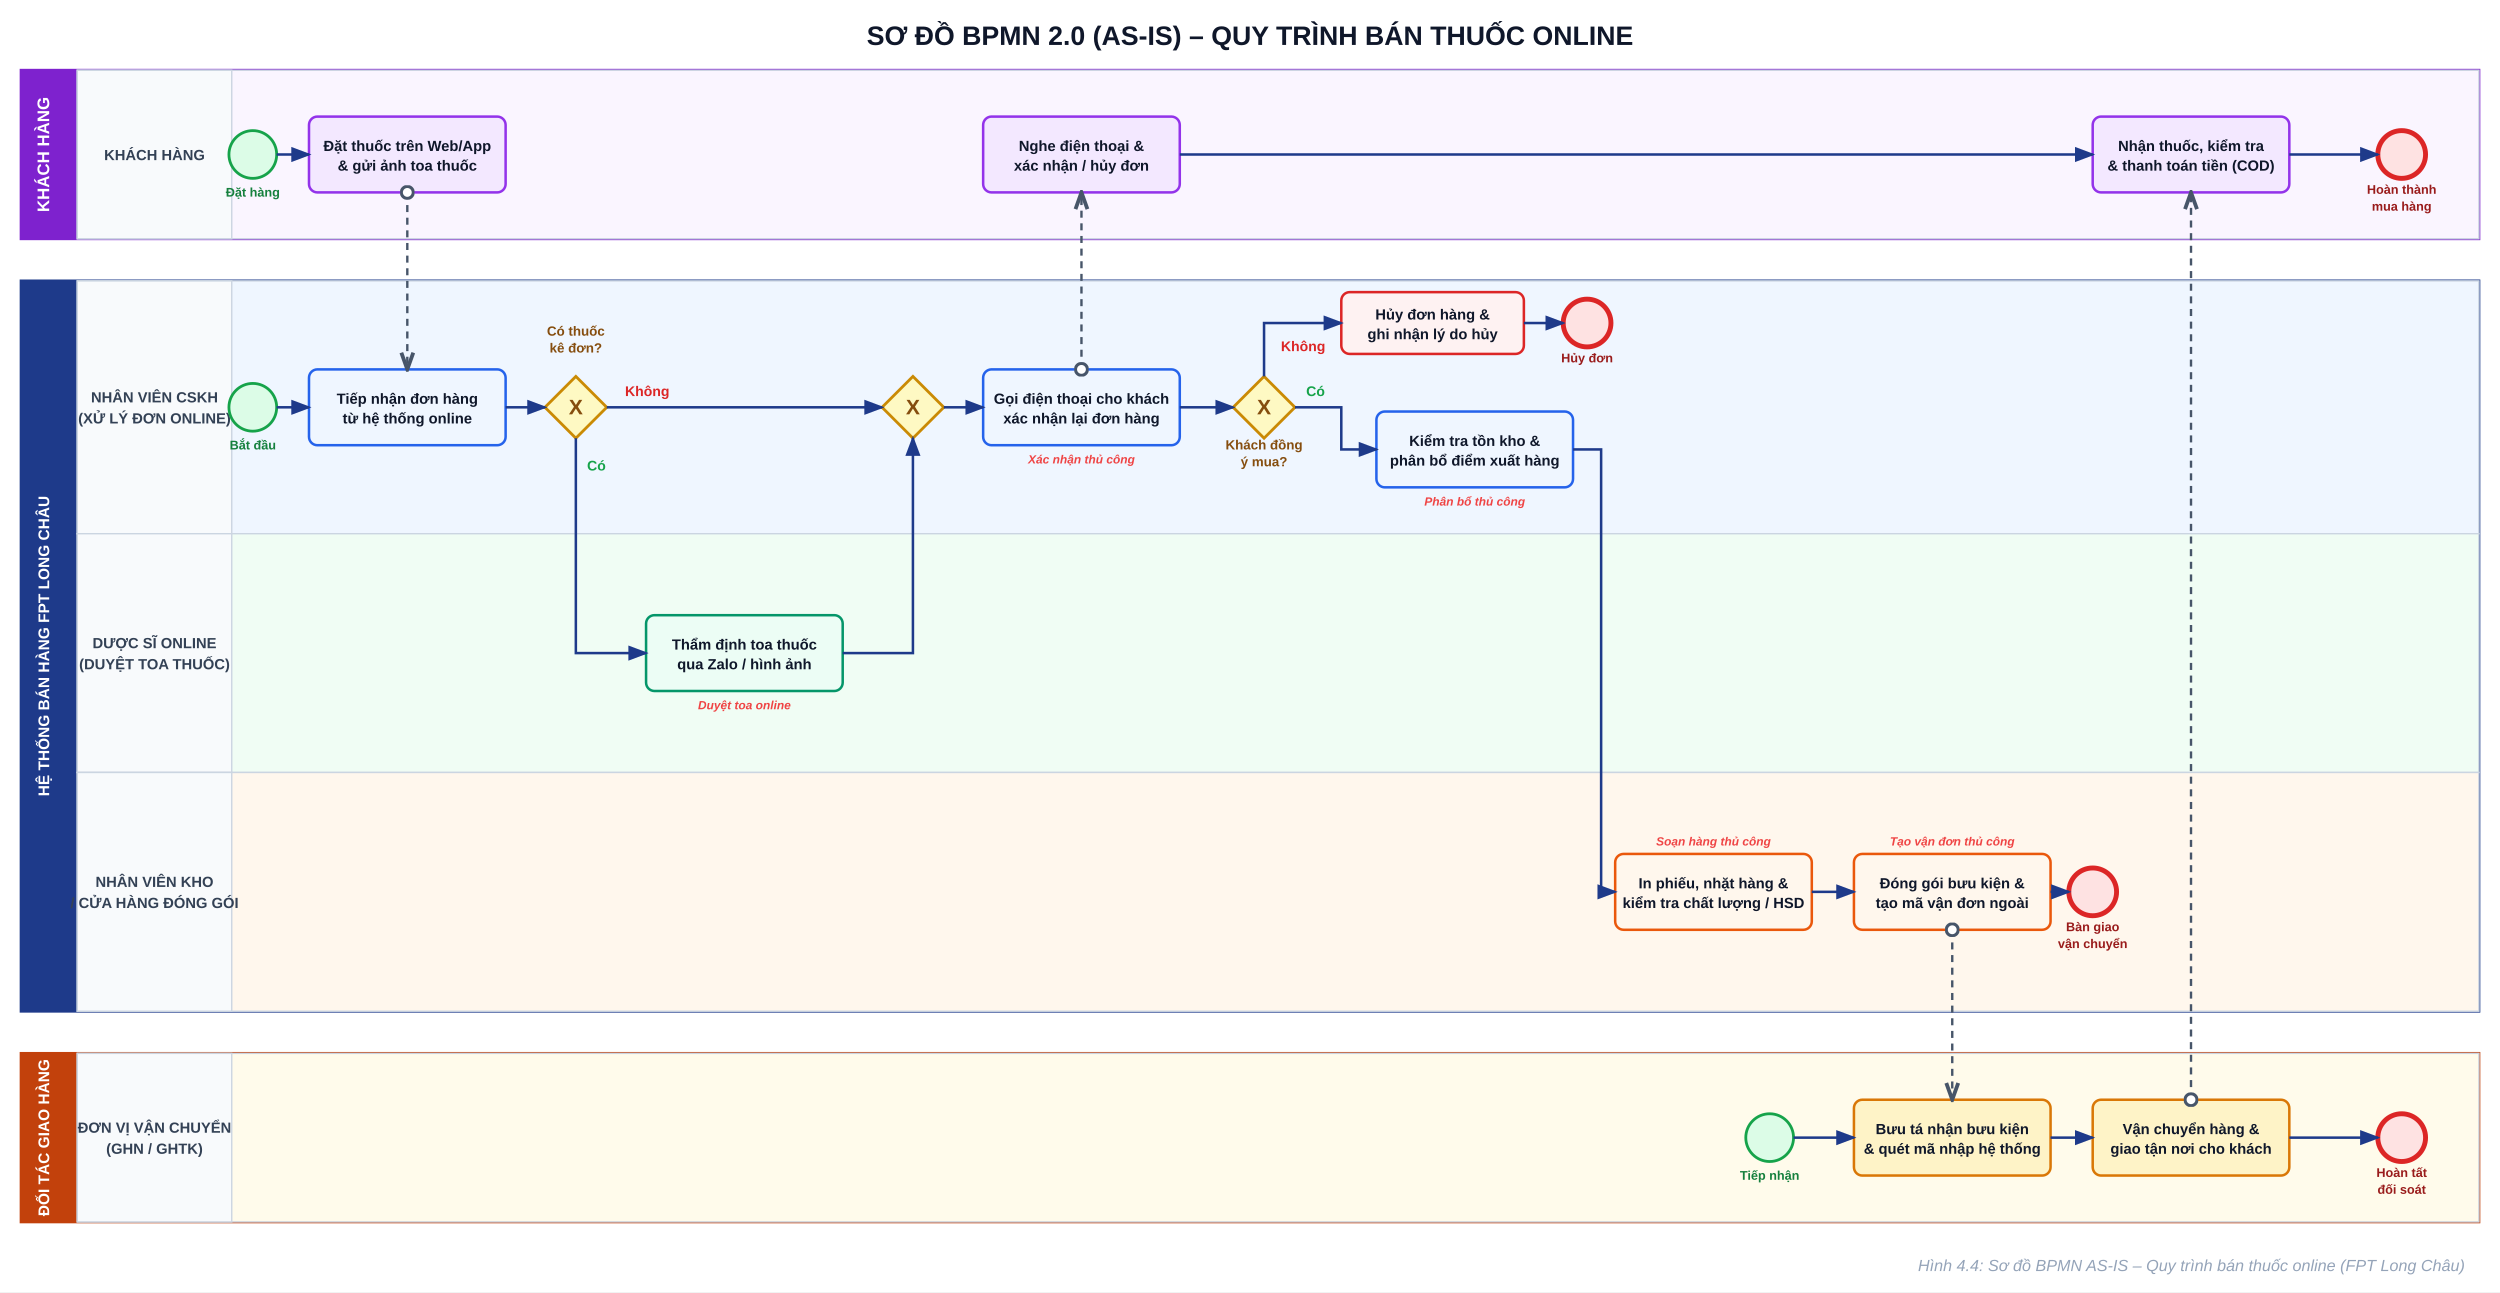
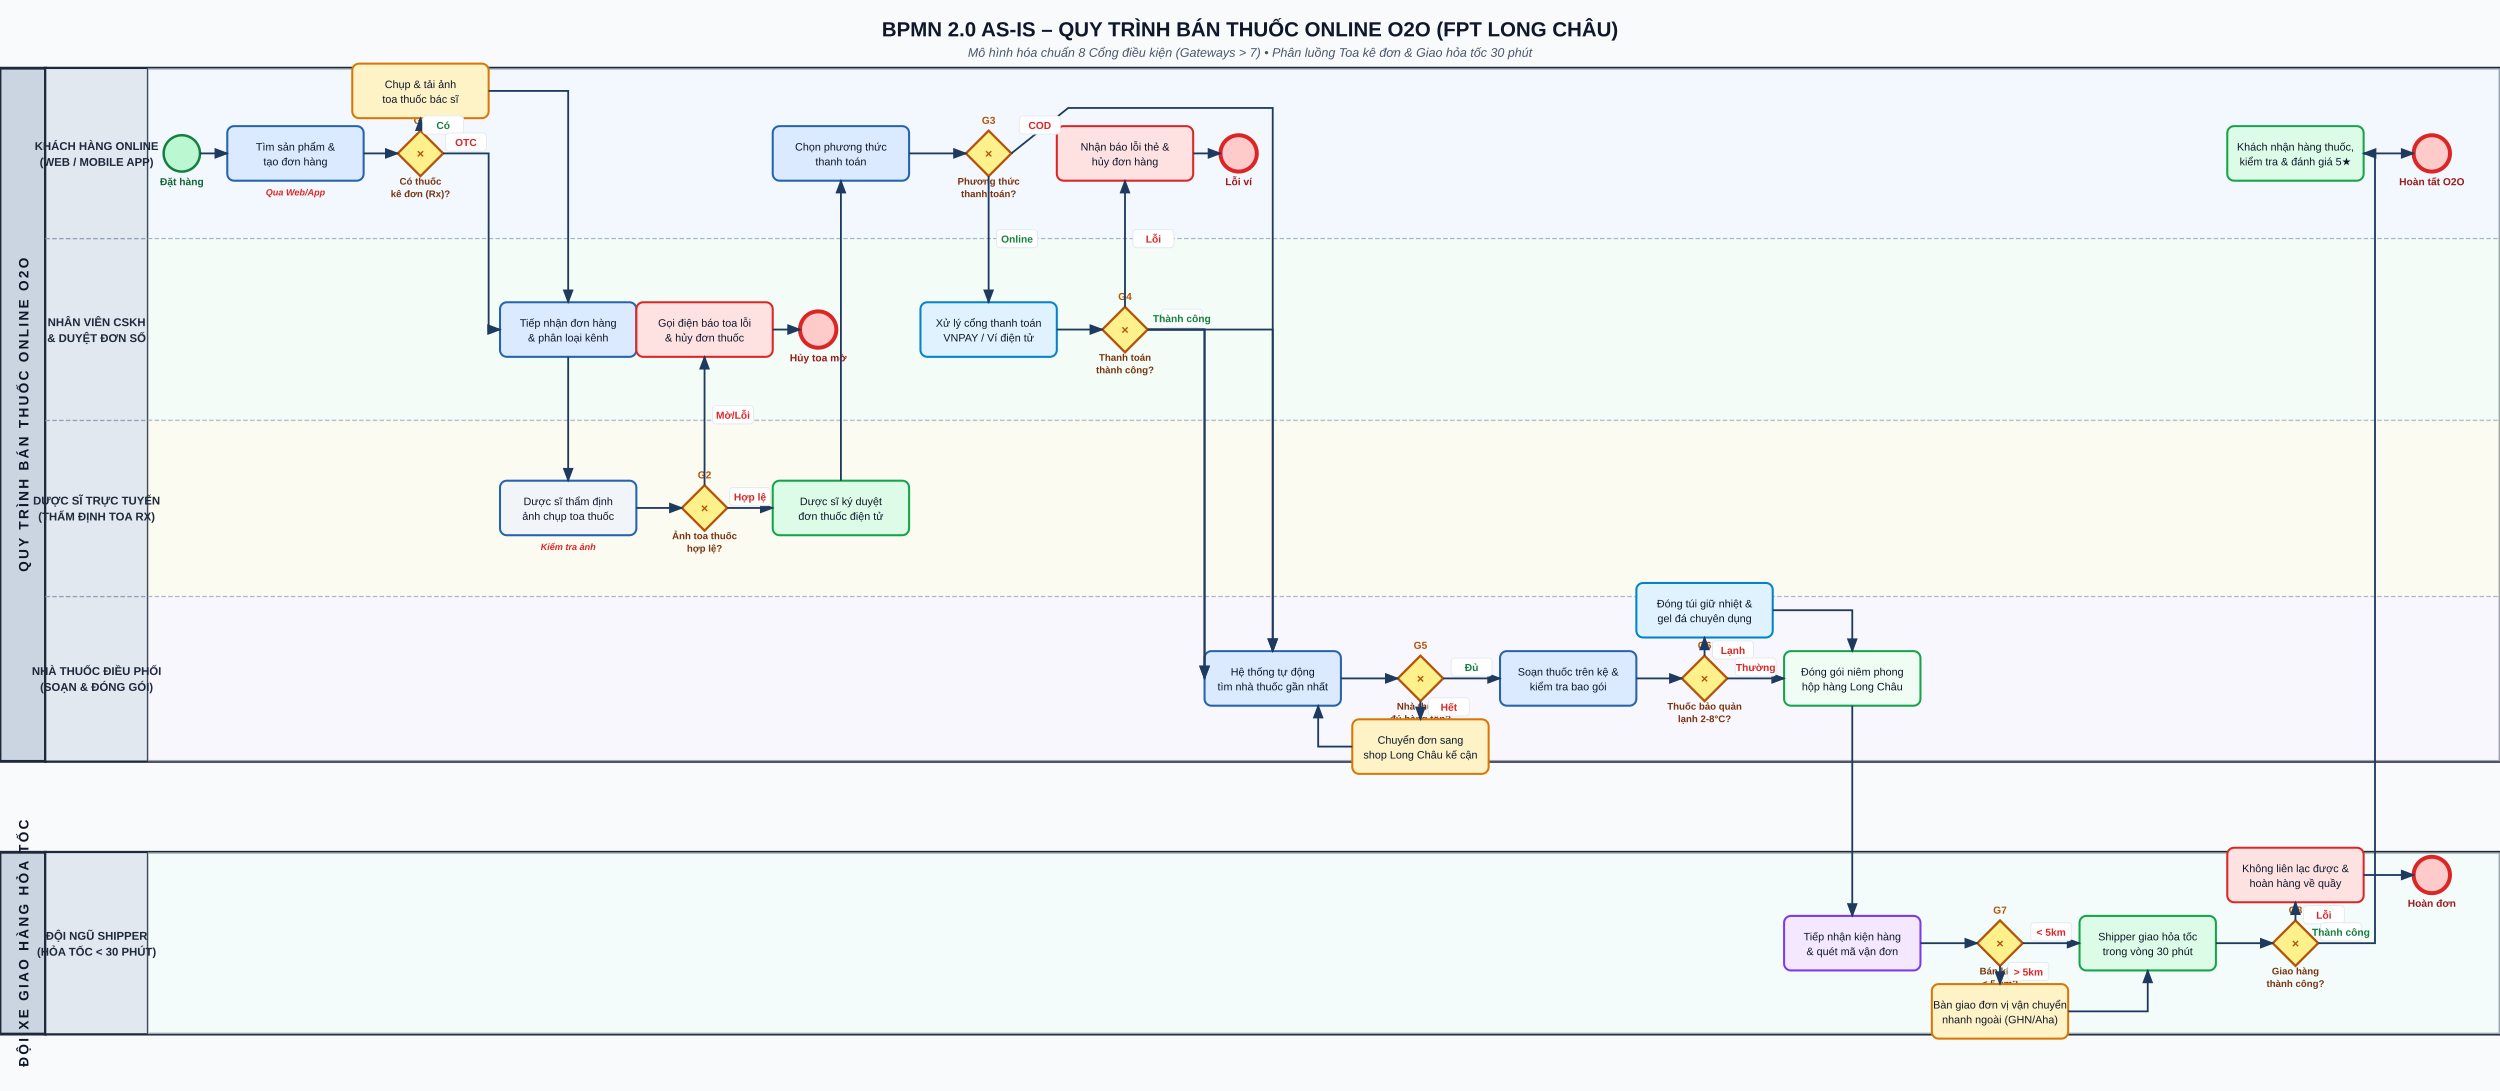
- <svg xmlns="http://www.w3.org/2000/svg" width="1780" height="920" viewBox="0 0 1780 920">
+ <svg xmlns="http://www.w3.org/2000/svg" viewBox="0 0 2200 960" width="2200" height="960">
  <defs>
-     <marker id="arr_seq" markerWidth="8" markerHeight="6" refX="7" refY="3" orient="auto">
-       <path d="M0,0 L8,3 L0,6 Z" fill="#1e3a8a" />
+     <marker id="arr" markerWidth="8" markerHeight="6" refX="7" refY="3" orient="auto">
+       <path d="M0 0L8 3L0 6z" fill="#1e3a5f" />
    </marker>
-     <marker id="arr_msg" markerWidth="9" markerHeight="7" refX="8" refY="3.5" orient="auto">
-       <path d="M1,1 L8,3.5 L1,6" fill="none" stroke="#475569" stroke-width="1.6" />
-     </marker>
-     <marker id="circle_msg" markerWidth="6" markerHeight="6" refX="3" refY="3" orient="auto">
-       <circle cx="3" cy="3" r="2.5" fill="#ffffff" stroke="#475569" stroke-width="1.3" />
+     <marker id="msg_arr" markerWidth="9" markerHeight="7" refX="8" refY="3.5" orient="auto">
+       <path d="M0 0L8 3.5L0 7z" fill="white" stroke="#64748b" stroke-width="1.2" />
    </marker>
  </defs>
-   <rect x="0" y="0" width="1780" height="920" fill="#ffffff" />
-   <text x="890" y="32" text-anchor="middle" font-family="Arial" font-size="19" font-weight="bold" fill="#0f172a">SƠ ĐỒ BPMN 2.0 (AS-IS) – QUY TRÌNH BÁN THUỐC ONLINE</text>
-   <rect x="15" y="50" width="1750" height="120" fill="#ffffff" stroke="#7e22ce" stroke-width="2" />
-   <rect x="15" y="50" width="40" height="120" fill="#7e22ce" />
-   <text x="35" y="110" text-anchor="middle" font-family="Arial" font-size="12" font-weight="bold" fill="#ffffff" transform="rotate(-90 35 110)">KHÁCH HÀNG</text>
-   <rect x="55" y="50" width="1710" height="120" fill="#faf5ff" stroke="#cbd5e1" stroke-width="1" />
-   <rect x="55" y="50" width="110" height="120" fill="#f8fafc" stroke="#cbd5e1" stroke-width="1" />
-   <text x="110" y="114.0" text-anchor="middle" font-family="Arial" font-size="10.5" font-weight="bold" fill="#334155">KHÁCH HÀNG</text>
-   <rect x="15" y="200" width="1750" height="520" fill="#ffffff" stroke="#1e3a8a" stroke-width="2" />
-   <rect x="15" y="200" width="40" height="520" fill="#1e3a8a" />
-   <text x="35" y="460" text-anchor="middle" font-family="Arial" font-size="11" font-weight="bold" fill="#ffffff" transform="rotate(-90 35 460)">HỆ THỐNG BÁN HÀNG FPT LONG CHÂU</text>
-   <rect x="55" y="200" width="1710" height="180" fill="#eff6ff" stroke="#cbd5e1" stroke-width="1" />
-   <rect x="55" y="200" width="110" height="180" fill="#f8fafc" stroke="#cbd5e1" stroke-width="1" />
-   <text x="110" y="286.5" text-anchor="middle" font-family="Arial" font-size="10.5" font-weight="bold" fill="#334155">NHÂN VIÊN CSKH</text>
-   <text x="110" y="301.5" text-anchor="middle" font-family="Arial" font-size="10.5" font-weight="bold" fill="#334155">(XỬ LÝ ĐƠN ONLINE)</text>
-   <rect x="55" y="380" width="1710" height="170" fill="#f0fdf4" stroke="#cbd5e1" stroke-width="1" />
-   <rect x="55" y="380" width="110" height="170" fill="#f8fafc" stroke="#cbd5e1" stroke-width="1" />
-   <text x="110" y="461.5" text-anchor="middle" font-family="Arial" font-size="10.5" font-weight="bold" fill="#334155">DƯỢC SĨ ONLINE</text>
-   <text x="110" y="476.5" text-anchor="middle" font-family="Arial" font-size="10.5" font-weight="bold" fill="#334155">(DUYỆT TOA THUỐC)</text>
-   <rect x="55" y="550" width="1710" height="170" fill="#fff7ed" stroke="#cbd5e1" stroke-width="1" />
-   <rect x="55" y="550" width="110" height="170" fill="#f8fafc" stroke="#cbd5e1" stroke-width="1" />
-   <text x="110" y="631.5" text-anchor="middle" font-family="Arial" font-size="10.5" font-weight="bold" fill="#334155">NHÂN VIÊN KHO</text>
-   <text x="110" y="646.5" text-anchor="middle" font-family="Arial" font-size="10.5" font-weight="bold" fill="#334155">/ CỬA HÀNG ĐÓNG GÓI</text>
-   <rect x="15" y="750" width="1750" height="120" fill="#ffffff" stroke="#c2410c" stroke-width="2" />
-   <rect x="15" y="750" width="40" height="120" fill="#c2410c" />
-   <text x="35" y="810" text-anchor="middle" font-family="Arial" font-size="11" font-weight="bold" fill="#ffffff" transform="rotate(-90 35 810)">ĐỐI TÁC GIAO HÀNG</text>
-   <rect x="55" y="750" width="1710" height="120" fill="#fffbeb" stroke="#cbd5e1" stroke-width="1" />
-   <rect x="55" y="750" width="110" height="120" fill="#f8fafc" stroke="#cbd5e1" stroke-width="1" />
-   <text x="110" y="806.5" text-anchor="middle" font-family="Arial" font-size="10.5" font-weight="bold" fill="#334155">ĐƠN VỊ VẬN CHUYỂN</text>
-   <text x="110" y="821.5" text-anchor="middle" font-family="Arial" font-size="10.5" font-weight="bold" fill="#334155">(GHN / GHTK)</text>
-   <circle cx="180" cy="110" r="17" fill="#dcfce7" stroke="#16a34a" stroke-width="2" />
-   <text x="180" y="140" text-anchor="middle" font-family="Arial" font-size="9" fill="#15803d" font-weight="bold">Đặt hàng</text>
-   <rect x="220" y="83" width="140" height="54" rx="6" fill="#f3e8ff" stroke="#9333ea" stroke-width="1.8" />
-   <text x="290" y="107.5" text-anchor="middle" font-family="Arial" font-size="10.5" font-weight="bold" fill="#0f172a">Đặt thuốc trên Web/App</text>
-   <text x="290" y="121.5" text-anchor="middle" font-family="Arial" font-size="10.5" font-weight="bold" fill="#0f172a">&amp; gửi ảnh toa thuốc</text>
-   <path d="M 197 110 L 220 110" fill="none" stroke="#1e3a8a" stroke-width="1.8" marker-end="url(#arr_seq)" />
-   <circle cx="180" cy="290" r="17" fill="#dcfce7" stroke="#16a34a" stroke-width="2" />
-   <text x="180" y="320" text-anchor="middle" font-family="Arial" font-size="9" fill="#15803d" font-weight="bold">Bắt đầu</text>
-   <rect x="220" y="263" width="140" height="54" rx="6" fill="#eff6ff" stroke="#2563eb" stroke-width="1.8" />
-   <text x="290" y="287.5" text-anchor="middle" font-family="Arial" font-size="10.5" font-weight="bold" fill="#0f172a">Tiếp nhận đơn hàng</text>
-   <text x="290" y="301.5" text-anchor="middle" font-family="Arial" font-size="10.5" font-weight="bold" fill="#0f172a">từ hệ thống online</text>
-   <path d="M 197 290 L 220 290" fill="none" stroke="#1e3a8a" stroke-width="1.8" marker-end="url(#arr_seq)" />
-   <path d="M 290 137 L 290 263" fill="none" stroke="#475569" stroke-width="1.7" stroke-dasharray="5,4" marker-start="url(#circle_msg)" marker-end="url(#arr_msg)" />
-   <path d="M 410 268 L 432 290 L 410 312 L 388 290 Z" fill="#fef9c3" stroke="#ca8a04" stroke-width="2" />
-   <text x="410" y="295" text-anchor="middle" font-family="Arial" font-size="15" font-weight="bold" fill="#854d0e">X</text>
-   <text x="410" y="239" text-anchor="middle" font-family="Arial" font-size="9.5" font-weight="bold" fill="#854d0e">Có thuốc</text>
-   <text x="410" y="251" text-anchor="middle" font-family="Arial" font-size="9.5" font-weight="bold" fill="#854d0e">kê đơn?</text>
-   <path d="M 360 290 L 388 290" fill="none" stroke="#1e3a8a" stroke-width="1.8" marker-end="url(#arr_seq)" />
-   <rect x="460" y="438" width="140" height="54" rx="6" fill="#ecfdf5" stroke="#059669" stroke-width="1.8" />
-   <text x="530" y="462.5" text-anchor="middle" font-family="Arial" font-size="10.5" font-weight="bold" fill="#0f172a">Thẩm định toa thuốc</text>
-   <text x="530" y="476.5" text-anchor="middle" font-family="Arial" font-size="10.5" font-weight="bold" fill="#0f172a">qua Zalo / hình ảnh</text>
-   <text x="530" y="505" text-anchor="middle" font-family="Arial" font-size="8.5" fill="#ef4444" font-style="italic" font-weight="bold">Duyệt toa online</text>
-   <path d="M 410 312 L 410 465 L 460 465" fill="none" stroke="#1e3a8a" stroke-width="1.8" marker-end="url(#arr_seq)" />
-   <text x="418" y="335" font-family="Arial" font-size="10" font-weight="bold" fill="#16a34a">Có</text>
-   <path d="M 650 268 L 672 290 L 650 312 L 628 290 Z" fill="#fef9c3" stroke="#ca8a04" stroke-width="2" />
-   <text x="650" y="295" text-anchor="middle" font-family="Arial" font-size="15" font-weight="bold" fill="#854d0e">X</text>
-   <path d="M 432 290 L 628 290" fill="none" stroke="#1e3a8a" stroke-width="1.8" marker-end="url(#arr_seq)" />
-   <text x="445" y="282" font-family="Arial" font-size="10" font-weight="bold" fill="#dc2626">Không</text>
-   <path d="M 600 465 L 650 465 L 650 312" fill="none" stroke="#1e3a8a" stroke-width="1.8" marker-end="url(#arr_seq)" />
-   <rect x="700" y="263" width="140" height="54" rx="6" fill="#eff6ff" stroke="#2563eb" stroke-width="1.8" />
-   <text x="770" y="287.5" text-anchor="middle" font-family="Arial" font-size="10.5" font-weight="bold" fill="#0f172a">Gọi điện thoại cho khách</text>
-   <text x="770" y="301.5" text-anchor="middle" font-family="Arial" font-size="10.5" font-weight="bold" fill="#0f172a">xác nhận lại đơn hàng</text>
-   <text x="770" y="330" text-anchor="middle" font-family="Arial" font-size="8.5" fill="#ef4444" font-style="italic" font-weight="bold">Xác nhận thủ công</text>
-   <path d="M 672 290 L 700 290" fill="none" stroke="#1e3a8a" stroke-width="1.8" marker-end="url(#arr_seq)" />
-   <rect x="700" y="83" width="140" height="54" rx="6" fill="#f3e8ff" stroke="#9333ea" stroke-width="1.8" />
-   <text x="770" y="107.5" text-anchor="middle" font-family="Arial" font-size="10.5" font-weight="bold" fill="#0f172a">Nghe điện thoại &amp;</text>
-   <text x="770" y="121.5" text-anchor="middle" font-family="Arial" font-size="10.5" font-weight="bold" fill="#0f172a">xác nhận / hủy đơn</text>
-   <path d="M 770 263 L 770 137" fill="none" stroke="#475569" stroke-width="1.7" stroke-dasharray="5,4" marker-start="url(#circle_msg)" marker-end="url(#arr_msg)" />
-   <path d="M 900 268 L 922 290 L 900 312 L 878 290 Z" fill="#fef9c3" stroke="#ca8a04" stroke-width="2" />
-   <text x="900" y="295" text-anchor="middle" font-family="Arial" font-size="15" font-weight="bold" fill="#854d0e">X</text>
-   <text x="900" y="320.0" text-anchor="middle" font-family="Arial" font-size="9.5" font-weight="bold" fill="#854d0e">Khách đồng</text>
-   <text x="900" y="332.0" text-anchor="middle" font-family="Arial" font-size="9.5" font-weight="bold" fill="#854d0e">ý mua?</text>
-   <path d="M 840 290 L 878 290" fill="none" stroke="#1e3a8a" stroke-width="1.8" marker-end="url(#arr_seq)" />
-   <rect x="955" y="208" width="130" height="44" rx="6" fill="#fef2f2" stroke="#dc2626" stroke-width="1.8" />
-   <text x="1020" y="227.5" text-anchor="middle" font-family="Arial" font-size="10.5" font-weight="bold" fill="#0f172a">Hủy đơn hàng &amp;</text>
-   <text x="1020" y="241.5" text-anchor="middle" font-family="Arial" font-size="10.5" font-weight="bold" fill="#0f172a">ghi nhận lý do hủy</text>
-   <circle cx="1130" cy="230" r="17" fill="#fee2e2" stroke="#dc2626" stroke-width="3.5" />
-   <text x="1130" y="258" text-anchor="middle" font-family="Arial" font-size="9" fill="#991b1b" font-weight="bold">Hủy đơn</text>
-   <path d="M 900 268 L 900 230 L 955 230" fill="none" stroke="#1e3a8a" stroke-width="1.8" marker-end="url(#arr_seq)" />
-   <text x="912" y="250" font-family="Arial" font-size="10" font-weight="bold" fill="#dc2626">Không</text>
-   <path d="M 1085 230 L 1113 230" fill="none" stroke="#1e3a8a" stroke-width="1.8" marker-end="url(#arr_seq)" />
-   <rect x="980" y="293" width="140" height="54" rx="6" fill="#eff6ff" stroke="#2563eb" stroke-width="1.8" />
-   <text x="1050" y="317.5" text-anchor="middle" font-family="Arial" font-size="10.5" font-weight="bold" fill="#0f172a">Kiểm tra tồn kho &amp;</text>
-   <text x="1050" y="331.5" text-anchor="middle" font-family="Arial" font-size="10.5" font-weight="bold" fill="#0f172a">phân bổ điểm xuất hàng</text>
-   <text x="1050" y="360" text-anchor="middle" font-family="Arial" font-size="8.5" fill="#ef4444" font-style="italic" font-weight="bold">Phân bổ thủ công</text>
-   <path d="M 922 290 L 955 290 L 955 320 L 980 320" fill="none" stroke="#1e3a8a" stroke-width="1.8" marker-end="url(#arr_seq)" />
-   <text x="930" y="282" font-family="Arial" font-size="10" font-weight="bold" fill="#16a34a">Có</text>
-   <rect x="1150" y="608" width="140" height="54" rx="6" fill="#fff7ed" stroke="#ea580c" stroke-width="1.8" />
-   <text x="1220" y="632.5" text-anchor="middle" font-family="Arial" font-size="10.5" font-weight="bold" fill="#0f172a">In phiếu, nhặt hàng &amp;</text>
-   <text x="1220" y="646.5" text-anchor="middle" font-family="Arial" font-size="10.5" font-weight="bold" fill="#0f172a">kiểm tra chất lượng / HSD</text>
-   <text x="1220" y="602" text-anchor="middle" font-family="Arial" font-size="8.5" fill="#ef4444" font-style="italic" font-weight="bold">Soạn hàng thủ công</text>
-   <path d="M 1120 320 L 1140 320 L 1140 635 L 1150 635" fill="none" stroke="#1e3a8a" stroke-width="1.8" marker-end="url(#arr_seq)" />
-   <rect x="1320" y="608" width="140" height="54" rx="6" fill="#fff7ed" stroke="#ea580c" stroke-width="1.8" />
-   <text x="1390" y="632.5" text-anchor="middle" font-family="Arial" font-size="10.5" font-weight="bold" fill="#0f172a">Đóng gói bưu kiện &amp;</text>
-   <text x="1390" y="646.5" text-anchor="middle" font-family="Arial" font-size="10.5" font-weight="bold" fill="#0f172a">tạo mã vận đơn ngoài</text>
-   <text x="1390" y="602" text-anchor="middle" font-family="Arial" font-size="8.5" fill="#ef4444" font-style="italic" font-weight="bold">Tạo vận đơn thủ công</text>
-   <path d="M 1290 635 L 1320 635" fill="none" stroke="#1e3a8a" stroke-width="1.8" marker-end="url(#arr_seq)" />
-   <circle cx="1490" cy="635" r="17" fill="#fee2e2" stroke="#dc2626" stroke-width="3.5" />
-   <text x="1490" y="663" text-anchor="middle" font-family="Arial" font-size="9" fill="#991b1b" font-weight="bold">Bàn giao</text>
-   <text x="1490" y="675" text-anchor="middle" font-family="Arial" font-size="9" fill="#991b1b" font-weight="bold">vận chuyển</text>
-   <path d="M 1460 635 L 1473 635" fill="none" stroke="#1e3a8a" stroke-width="1.8" marker-end="url(#arr_seq)" />
-   <circle cx="1260" cy="810" r="17" fill="#dcfce7" stroke="#16a34a" stroke-width="2" />
-   <text x="1260" y="840" text-anchor="middle" font-family="Arial" font-size="9" fill="#15803d" font-weight="bold">Tiếp nhận</text>
-   <rect x="1320" y="783" width="140" height="54" rx="6" fill="#fef3c7" stroke="#d97706" stroke-width="1.8" />
-   <text x="1390" y="807.5" text-anchor="middle" font-family="Arial" font-size="10.5" font-weight="bold" fill="#0f172a">Bưu tá nhận bưu kiện</text>
-   <text x="1390" y="821.5" text-anchor="middle" font-family="Arial" font-size="10.5" font-weight="bold" fill="#0f172a">&amp; quét mã nhập hệ thống</text>
-   <path d="M 1277 810 L 1320 810" fill="none" stroke="#1e3a8a" stroke-width="1.8" marker-end="url(#arr_seq)" />
-   <path d="M 1390 662 L 1390 783" fill="none" stroke="#475569" stroke-width="1.7" stroke-dasharray="5,4" marker-start="url(#circle_msg)" marker-end="url(#arr_msg)" />
-   <rect x="1490" y="783" width="140" height="54" rx="6" fill="#fef3c7" stroke="#d97706" stroke-width="1.8" />
-   <text x="1560" y="807.5" text-anchor="middle" font-family="Arial" font-size="10.5" font-weight="bold" fill="#0f172a">Vận chuyển hàng &amp;</text>
-   <text x="1560" y="821.5" text-anchor="middle" font-family="Arial" font-size="10.5" font-weight="bold" fill="#0f172a">giao tận nơi cho khách</text>
-   <path d="M 1460 810 L 1490 810" fill="none" stroke="#1e3a8a" stroke-width="1.8" marker-end="url(#arr_seq)" />
-   <circle cx="1710" cy="810" r="17" fill="#fee2e2" stroke="#dc2626" stroke-width="3.5" />
-   <text x="1710" y="838" text-anchor="middle" font-family="Arial" font-size="9" fill="#991b1b" font-weight="bold">Hoàn tất</text>
-   <text x="1710" y="850" text-anchor="middle" font-family="Arial" font-size="9" fill="#991b1b" font-weight="bold">đối soát</text>
-   <path d="M 1630 810 L 1693 810" fill="none" stroke="#1e3a8a" stroke-width="1.8" marker-end="url(#arr_seq)" />
-   <rect x="1490" y="83" width="140" height="54" rx="6" fill="#f3e8ff" stroke="#9333ea" stroke-width="1.8" />
-   <text x="1560" y="107.5" text-anchor="middle" font-family="Arial" font-size="10.5" font-weight="bold" fill="#0f172a">Nhận thuốc, kiểm tra</text>
-   <text x="1560" y="121.5" text-anchor="middle" font-family="Arial" font-size="10.5" font-weight="bold" fill="#0f172a">&amp; thanh toán tiền (COD)</text>
-   <path d="M 840 110 L 1490 110" fill="none" stroke="#1e3a8a" stroke-width="1.8" marker-end="url(#arr_seq)" />
-   <path d="M 1560 783 L 1560 137" fill="none" stroke="#475569" stroke-width="1.7" stroke-dasharray="5,4" marker-start="url(#circle_msg)" marker-end="url(#arr_msg)" />
-   <circle cx="1710" cy="110" r="17" fill="#fee2e2" stroke="#dc2626" stroke-width="3.5" />
-   <text x="1710" y="138" text-anchor="middle" font-family="Arial" font-size="9" fill="#991b1b" font-weight="bold">Hoàn thành</text>
-   <text x="1710" y="150" text-anchor="middle" font-family="Arial" font-size="9" fill="#991b1b" font-weight="bold">mua hàng</text>
-   <path d="M 1630 110 L 1693 110" fill="none" stroke="#1e3a8a" stroke-width="1.8" marker-end="url(#arr_seq)" />
-   <text x="1755" y="905" text-anchor="end" font-family="Arial" font-size="11.5" font-style="italic" fill="#94a3b8">Hình 4.4: Sơ đồ BPMN AS-IS – Quy trình bán thuốc online (FPT Long Châu)</text>
+   <rect x="0" y="0" width="2200" height="960" fill="#f8fafc" />
+   <text x="1100" y="32" text-anchor="middle" font-family="Arial" font-size="18" font-weight="bold" fill="#0f172a">BPMN 2.0 AS-IS – QUY TRÌNH BÁN THUỐC ONLINE O2O (FPT LONG CHÂU)</text>
+   <text x="1100" y="50" text-anchor="middle" font-family="Arial" font-size="11" font-style="italic" fill="#475569">Mô hình hóa chuẩn 8 Cổng điều kiện (Gateways &gt; 7) • Phân luồng Toa kê đơn &amp; Giao hỏa tốc 30 phút</text>
+   <rect x="0" y="60" width="40" height="610" fill="#cbd5e1" stroke="#1e293b" stroke-width="2.5" />
+   <text x="-365" y="25" transform="rotate(-90)" text-anchor="middle" font-family="Arial" font-size="12" font-weight="bold" fill="#0f172a" letter-spacing="2">QUY TRÌNH BÁN THUỐC ONLINE O2O</text>
+   <rect x="40" y="60" width="2160" height="610" fill="none" stroke="#1e293b" stroke-width="2.5" />
+   <rect x="40" y="60" width="90" height="610" fill="#e2e8f0" stroke="#1e293b" stroke-width="1.5" />
+   <rect x="130" y="60" width="2070" height="150" fill="#eff6ff" opacity="0.6" />
+   <text x="85" y="132.0" text-anchor="middle" font-family="Arial" font-size="10" font-weight="bold" fill="#1e293b">KHÁCH HÀNG ONLINE</text>
+   <text x="85" y="146.0" text-anchor="middle" font-family="Arial" font-size="10" font-weight="bold" fill="#1e293b">(WEB / MOBILE APP)</text>
+   <line x1="40" y1="210" x2="2200" y2="210" stroke="#94a3b8" stroke-width="1.2" stroke-dasharray="4,2" />
+   <rect x="130" y="210" width="2070" height="160" fill="#f0fdf4" opacity="0.6" />
+   <text x="85" y="287.0" text-anchor="middle" font-family="Arial" font-size="10" font-weight="bold" fill="#1e293b">NHÂN VIÊN CSKH</text>
+   <text x="85" y="301.0" text-anchor="middle" font-family="Arial" font-size="10" font-weight="bold" fill="#1e293b">&amp; DUYỆT ĐƠN SỐ</text>
+   <line x1="40" y1="370" x2="2200" y2="370" stroke="#94a3b8" stroke-width="1.2" stroke-dasharray="4,2" />
+   <rect x="130" y="370" width="2070" height="155" fill="#fffbeb" opacity="0.6" />
+   <text x="85" y="444.0" text-anchor="middle" font-family="Arial" font-size="10" font-weight="bold" fill="#1e293b">DƯỢC SĨ TRỰC TUYẾN</text>
+   <text x="85" y="458.0" text-anchor="middle" font-family="Arial" font-size="10" font-weight="bold" fill="#1e293b">(THẨM ĐỊNH TOA RX)</text>
+   <line x1="40" y1="525" x2="2200" y2="525" stroke="#94a3b8" stroke-width="1.2" stroke-dasharray="4,2" />
+   <rect x="130" y="525" width="2070" height="145" fill="#faf5ff" opacity="0.6" />
+   <text x="85" y="594.0" text-anchor="middle" font-family="Arial" font-size="10" font-weight="bold" fill="#1e293b">NHÀ THUỐC ĐIỀU PHỐI</text>
+   <text x="85" y="608.0" text-anchor="middle" font-family="Arial" font-size="10" font-weight="bold" fill="#1e293b">(SOẠN &amp; ĐÓNG GÓI)</text>
+   <rect x="0" y="750" width="40" height="160" fill="#cbd5e1" stroke="#1e293b" stroke-width="2.5" />
+   <text x="-830" y="25" transform="rotate(-90)" text-anchor="middle" font-family="Arial" font-size="12" font-weight="bold" fill="#0f172a" letter-spacing="2">ĐỘI XE GIAO HÀNG HỎA TỐC</text>
+   <rect x="40" y="750" width="2160" height="160" fill="none" stroke="#1e293b" stroke-width="2.5" />
+   <rect x="40" y="750" width="90" height="160" fill="#e2e8f0" stroke="#1e293b" stroke-width="1.5" />
+   <rect x="130" y="750" width="2070" height="160" fill="#f0fdfa" opacity="0.6" />
+   <text x="85" y="827.0" text-anchor="middle" font-family="Arial" font-size="10" font-weight="bold" fill="#1e293b">ĐỘI NGŨ SHIPPER</text>
+   <text x="85" y="841.0" text-anchor="middle" font-family="Arial" font-size="10" font-weight="bold" fill="#1e293b">(HỎA TỐC &lt; 30 PHÚT)</text>
+   <circle cx="160" cy="135" r="16" fill="#bbf7d0" stroke="#15803d" stroke-width="2.2" />
+   <text x="160" y="163" text-anchor="middle" font-family="Arial" font-size="9" font-weight="bold" fill="#166534">Đặt hàng</text>
+   <rect x="200" y="111" width="120" height="48" rx="6" fill="#dbeafe" stroke="#2563ab" stroke-width="1.8" />
+   <text x="260" y="132.5" text-anchor="middle" font-family="Arial" font-size="9.5" fill="#0f172a">Tìm sản phẩm &amp;</text>
+   <text x="260" y="145.5" text-anchor="middle" font-family="Arial" font-size="9.5" fill="#0f172a">tạo đơn hàng</text>
+   <text x="260" y="172" text-anchor="middle" font-family="Arial" font-size="8" fill="#dc2626" font-style="italic" font-weight="bold">Qua Web/App</text>
+   <path d="M 176,135 L 200,135" fill="none" stroke="#1e3a5f" stroke-width="1.6" marker-end="url(#arr)" />
+   <polygon points="370,115 390,135 370,155 350,135" fill="#fef08a" stroke="#b45309" stroke-width="2" />
+   <text x="370" y="139" text-anchor="middle" font-family="Arial" font-size="11" font-weight="bold" fill="#b45309">×</text>
+   <text x="370" y="109" text-anchor="middle" font-family="Arial" font-size="9" font-weight="bold" fill="#b45309">G1</text>
+   <text x="370" y="162.5" text-anchor="middle" font-family="Arial" font-size="8.5" font-weight="bold" fill="#78350f">Có thuốc</text>
+   <text x="370" y="173.5" text-anchor="middle" font-family="Arial" font-size="8.5" font-weight="bold" fill="#78350f">kê đơn (Rx)?</text>
+   <path d="M 320,135 L 350,135" fill="none" stroke="#1e3a5f" stroke-width="1.6" marker-end="url(#arr)" />
+   <rect x="310" y="56" width="120" height="48" rx="6" fill="#fef3c7" stroke="#d97706" stroke-width="1.8" />
+   <text x="370" y="77.5" text-anchor="middle" font-family="Arial" font-size="9.5" fill="#0f172a">Chụp &amp; tải ảnh</text>
+   <text x="370" y="90.5" text-anchor="middle" font-family="Arial" font-size="9.5" fill="#0f172a">toa thuốc bác sĩ</text>
+   <path d="M 370,115 L 370,104" fill="none" stroke="#1e3a5f" stroke-width="1.6" marker-end="url(#arr)" />
+   <rect x="372" y="102" width="36" height="16" rx="3" fill="#ffffff" stroke="#e2e8f0" stroke-width="0.8" />
+   <text x="390" y="113.5" text-anchor="middle" font-family="Arial" font-size="9" font-weight="bold" fill="#15803d">Có</text>
+   <rect x="440" y="266" width="120" height="48" rx="6" fill="#dbeafe" stroke="#2563ab" stroke-width="1.8" />
+   <text x="500" y="287.5" text-anchor="middle" font-family="Arial" font-size="9.5" fill="#0f172a">Tiếp nhận đơn hàng</text>
+   <text x="500" y="300.5" text-anchor="middle" font-family="Arial" font-size="9.5" fill="#0f172a">&amp; phân loại kênh</text>
+   <path d="M 390,135 L 430,135 L 430,290 L 440,290" fill="none" stroke="#1e3a5f" stroke-width="1.6" marker-end="url(#arr)" />
+   <rect x="392" y="117" width="36" height="16" rx="3" fill="#ffffff" stroke="#e2e8f0" stroke-width="0.8" />
+   <text x="410" y="128.5" text-anchor="middle" font-family="Arial" font-size="9" font-weight="bold" fill="#dc2626">OTC</text>
+   <path d="M 430,80 L 500,80 L 500,266" fill="none" stroke="#1e3a5f" stroke-width="1.6" marker-end="url(#arr)" />
+   <rect x="440" y="423" width="120" height="48" rx="6" fill="#f1f5f9" stroke="#2563ab" stroke-width="1.8" />
+   <text x="500" y="444.5" text-anchor="middle" font-family="Arial" font-size="9.5" fill="#0f172a">Dược sĩ thẩm định</text>
+   <text x="500" y="457.5" text-anchor="middle" font-family="Arial" font-size="9.5" fill="#0f172a">ảnh chụp toa thuốc</text>
+   <text x="500" y="484" text-anchor="middle" font-family="Arial" font-size="8" fill="#dc2626" font-style="italic" font-weight="bold">Kiểm tra ảnh</text>
+   <path d="M 500,314 L 500,423" fill="none" stroke="#1e3a5f" stroke-width="1.6" marker-end="url(#arr)" />
+   <polygon points="620,427 640,447 620,467 600,447" fill="#fef08a" stroke="#b45309" stroke-width="2" />
+   <text x="620" y="451" text-anchor="middle" font-family="Arial" font-size="11" font-weight="bold" fill="#b45309">×</text>
+   <text x="620" y="421" text-anchor="middle" font-family="Arial" font-size="9" font-weight="bold" fill="#b45309">G2</text>
+   <text x="620" y="474.5" text-anchor="middle" font-family="Arial" font-size="8.5" font-weight="bold" fill="#78350f">Ảnh toa thuốc</text>
+   <text x="620" y="485.5" text-anchor="middle" font-family="Arial" font-size="8.5" font-weight="bold" fill="#78350f">hợp lệ?</text>
+   <path d="M 560,447 L 600,447" fill="none" stroke="#1e3a5f" stroke-width="1.6" marker-end="url(#arr)" />
+   <rect x="560" y="266" width="120" height="48" rx="6" fill="#fee2e2" stroke="#dc2626" stroke-width="1.8" />
+   <text x="620" y="287.5" text-anchor="middle" font-family="Arial" font-size="9.5" fill="#0f172a">Gọi điện báo toa lỗi</text>
+   <text x="620" y="300.5" text-anchor="middle" font-family="Arial" font-size="9.5" fill="#0f172a">&amp; hủy đơn thuốc</text>
+   <circle cx="720" cy="290" r="16" fill="#fecaca" stroke="#dc2626" stroke-width="3.5" />
+   <text x="720" y="318" text-anchor="middle" font-family="Arial" font-size="9" font-weight="bold" fill="#991b1b">Hủy toa mờ</text>
+   <path d="M 620,427 L 620,314" fill="none" stroke="#1e3a5f" stroke-width="1.6" marker-end="url(#arr)" />
+   <rect x="627" y="357" width="36" height="16" rx="3" fill="#ffffff" stroke="#e2e8f0" stroke-width="0.8" />
+   <text x="645" y="368.5" text-anchor="middle" font-family="Arial" font-size="9" font-weight="bold" fill="#dc2626">Mờ/Lỗi</text>
+   <path d="M 680,290 L 704,290" fill="none" stroke="#1e3a5f" stroke-width="1.6" marker-end="url(#arr)" />
+   <rect x="680" y="423" width="120" height="48" rx="6" fill="#dcfce7" stroke="#16a34a" stroke-width="1.8" />
+   <text x="740" y="444.5" text-anchor="middle" font-family="Arial" font-size="9.5" fill="#0f172a">Dược sĩ ký duyệt</text>
+   <text x="740" y="457.5" text-anchor="middle" font-family="Arial" font-size="9.5" fill="#0f172a">đơn thuốc điện tử</text>
+   <path d="M 640,447 L 680,447" fill="none" stroke="#1e3a5f" stroke-width="1.6" marker-end="url(#arr)" />
+   <rect x="642" y="429" width="36" height="16" rx="3" fill="#ffffff" stroke="#e2e8f0" stroke-width="0.8" />
+   <text x="660" y="440.5" text-anchor="middle" font-family="Arial" font-size="9" font-weight="bold" fill="#dc2626">Hợp lệ</text>
+   <rect x="680" y="111" width="120" height="48" rx="6" fill="#dbeafe" stroke="#2563ab" stroke-width="1.8" />
+   <text x="740" y="132.5" text-anchor="middle" font-family="Arial" font-size="9.5" fill="#0f172a">Chọn phương thức</text>
+   <text x="740" y="145.5" text-anchor="middle" font-family="Arial" font-size="9.5" fill="#0f172a">thanh toán</text>
+   <path d="M 740,423 L 740,159" fill="none" stroke="#1e3a5f" stroke-width="1.6" marker-end="url(#arr)" />
+   <polygon points="870,115 890,135 870,155 850,135" fill="#fef08a" stroke="#b45309" stroke-width="2" />
+   <text x="870" y="139" text-anchor="middle" font-family="Arial" font-size="11" font-weight="bold" fill="#b45309">×</text>
+   <text x="870" y="109" text-anchor="middle" font-family="Arial" font-size="9" font-weight="bold" fill="#b45309">G3</text>
+   <text x="870" y="162.5" text-anchor="middle" font-family="Arial" font-size="8.5" font-weight="bold" fill="#78350f">Phương thức</text>
+   <text x="870" y="173.5" text-anchor="middle" font-family="Arial" font-size="8.5" font-weight="bold" fill="#78350f">thanh toán?</text>
+   <path d="M 800,135 L 850,135" fill="none" stroke="#1e3a5f" stroke-width="1.6" marker-end="url(#arr)" />
+   <rect x="810" y="266" width="120" height="48" rx="6" fill="#e0f2fe" stroke="#0284c7" stroke-width="1.8" />
+   <text x="870" y="287.5" text-anchor="middle" font-family="Arial" font-size="9.5" fill="#0f172a">Xử lý cổng thanh toán</text>
+   <text x="870" y="300.5" text-anchor="middle" font-family="Arial" font-size="9.5" fill="#0f172a">VNPAY / Ví điện tử</text>
+   <path d="M 870,155 L 870,266" fill="none" stroke="#1e3a5f" stroke-width="1.6" marker-end="url(#arr)" />
+   <rect x="877" y="202" width="36" height="16" rx="3" fill="#ffffff" stroke="#e2e8f0" stroke-width="0.8" />
+   <text x="895" y="213.5" text-anchor="middle" font-family="Arial" font-size="9" font-weight="bold" fill="#15803d">Online</text>
+   <polygon points="990,270 1010,290 990,310 970,290" fill="#fef08a" stroke="#b45309" stroke-width="2" />
+   <text x="990" y="294" text-anchor="middle" font-family="Arial" font-size="11" font-weight="bold" fill="#b45309">×</text>
+   <text x="990" y="264" text-anchor="middle" font-family="Arial" font-size="9" font-weight="bold" fill="#b45309">G4</text>
+   <text x="990" y="317.5" text-anchor="middle" font-family="Arial" font-size="8.5" font-weight="bold" fill="#78350f">Thanh toán</text>
+   <text x="990" y="328.5" text-anchor="middle" font-family="Arial" font-size="8.5" font-weight="bold" fill="#78350f">thành công?</text>
+   <path d="M 930,290 L 970,290" fill="none" stroke="#1e3a5f" stroke-width="1.6" marker-end="url(#arr)" />
+   <rect x="930" y="111" width="120" height="48" rx="6" fill="#fee2e2" stroke="#dc2626" stroke-width="1.8" />
+   <text x="990" y="132.5" text-anchor="middle" font-family="Arial" font-size="9.5" fill="#0f172a">Nhận báo lỗi thẻ &amp;</text>
+   <text x="990" y="145.5" text-anchor="middle" font-family="Arial" font-size="9.5" fill="#0f172a">hủy đơn hàng</text>
+   <circle cx="1090" cy="135" r="16" fill="#fecaca" stroke="#dc2626" stroke-width="3.5" />
+   <text x="1090" y="163" text-anchor="middle" font-family="Arial" font-size="9" font-weight="bold" fill="#991b1b">Lỗi ví</text>
+   <path d="M 990,270 L 990,159" fill="none" stroke="#1e3a5f" stroke-width="1.6" marker-end="url(#arr)" />
+   <rect x="997" y="202" width="36" height="16" rx="3" fill="#ffffff" stroke="#e2e8f0" stroke-width="0.8" />
+   <text x="1015" y="213.5" text-anchor="middle" font-family="Arial" font-size="9" font-weight="bold" fill="#dc2626">Lỗi</text>
+   <path d="M 1050,135 L 1074,135" fill="none" stroke="#1e3a5f" stroke-width="1.6" marker-end="url(#arr)" />
+   <rect x="1060" y="573" width="120" height="48" rx="6" fill="#dbeafe" stroke="#2563ab" stroke-width="1.8" />
+   <text x="1120" y="594.5" text-anchor="middle" font-family="Arial" font-size="9.5" fill="#0f172a">Hệ thống tự động</text>
+   <text x="1120" y="607.5" text-anchor="middle" font-family="Arial" font-size="9.5" fill="#0f172a">tìm nhà thuốc gần nhất</text>
+   <path d="M 890,135 L 940,95 L 1120,95 L 1120,573" fill="none" stroke="#1e3a5f" stroke-width="1.6" marker-end="url(#arr)" />
+   <rect x="897" y="102" width="36" height="16" rx="3" fill="#ffffff" stroke="#e2e8f0" stroke-width="0.8" />
+   <text x="915" y="113.5" text-anchor="middle" font-family="Arial" font-size="9" font-weight="bold" fill="#dc2626">COD</text>
+   <path d="M 1010,290 L 1060,290 L 1060,597 L 1060,597" fill="none" stroke="#1e3a5f" stroke-width="1.6" marker-end="url(#arr)" />
+   <path d="M 1010,290 L 1060,290 L 1060,597 L 1060,597" fill="none" stroke="#1e3a5f" stroke-width="1.6" marker-end="url(#arr)" />
+   <path d="M 1010,290 L 1120,290 L 1120,573" fill="none" stroke="#1e3a5f" stroke-width="1.6" marker-end="url(#arr)" />
+   <rect x="1022" y="272" width="36" height="16" rx="3" fill="#ffffff" stroke="#e2e8f0" stroke-width="0.8" />
+   <text x="1040" y="283.5" text-anchor="middle" font-family="Arial" font-size="9" font-weight="bold" fill="#15803d">Thành công</text>
+   <polygon points="1250,577 1270,597 1250,617 1230,597" fill="#fef08a" stroke="#b45309" stroke-width="2" />
+   <text x="1250" y="601" text-anchor="middle" font-family="Arial" font-size="11" font-weight="bold" fill="#b45309">×</text>
+   <text x="1250" y="571" text-anchor="middle" font-family="Arial" font-size="9" font-weight="bold" fill="#b45309">G5</text>
+   <text x="1250" y="624.5" text-anchor="middle" font-family="Arial" font-size="8.5" font-weight="bold" fill="#78350f">Nhà thuốc</text>
+   <text x="1250" y="635.5" text-anchor="middle" font-family="Arial" font-size="8.5" font-weight="bold" fill="#78350f">đủ hàng tồn?</text>
+   <path d="M 1180,597 L 1230,597" fill="none" stroke="#1e3a5f" stroke-width="1.6" marker-end="url(#arr)" />
+   <rect x="1190" y="633" width="120" height="48" rx="6" fill="#fef3c7" stroke="#d97706" stroke-width="1.8" />
+   <text x="1250" y="654.5" text-anchor="middle" font-family="Arial" font-size="9.5" fill="#0f172a">Chuyển đơn sang</text>
+   <text x="1250" y="667.5" text-anchor="middle" font-family="Arial" font-size="9.5" fill="#0f172a">shop Long Châu kế cận</text>
+   <path d="M 1250,617 L 1250,633" fill="none" stroke="#1e3a5f" stroke-width="1.6" marker-end="url(#arr)" />
+   <rect x="1257" y="614" width="36" height="16" rx="3" fill="#ffffff" stroke="#e2e8f0" stroke-width="0.8" />
+   <text x="1275" y="625.5" text-anchor="middle" font-family="Arial" font-size="9" font-weight="bold" fill="#dc2626">Hết</text>
+   <path d="M 1190,657 L 1160,657 L 1160,621" fill="none" stroke="#1e3a5f" stroke-width="1.6" marker-end="url(#arr)" />
+   <rect x="1320" y="573" width="120" height="48" rx="6" fill="#dbeafe" stroke="#2563ab" stroke-width="1.8" />
+   <text x="1380" y="594.5" text-anchor="middle" font-family="Arial" font-size="9.5" fill="#0f172a">Soạn thuốc trên kệ &amp;</text>
+   <text x="1380" y="607.5" text-anchor="middle" font-family="Arial" font-size="9.5" fill="#0f172a">kiểm tra bao gói</text>
+   <path d="M 1270,597 L 1320,597" fill="none" stroke="#1e3a5f" stroke-width="1.6" marker-end="url(#arr)" />
+   <rect x="1277" y="579" width="36" height="16" rx="3" fill="#ffffff" stroke="#e2e8f0" stroke-width="0.8" />
+   <text x="1295" y="590.5" text-anchor="middle" font-family="Arial" font-size="9" font-weight="bold" fill="#15803d">Đủ</text>
+   <polygon points="1500,577 1520,597 1500,617 1480,597" fill="#fef08a" stroke="#b45309" stroke-width="2" />
+   <text x="1500" y="601" text-anchor="middle" font-family="Arial" font-size="11" font-weight="bold" fill="#b45309">×</text>
+   <text x="1500" y="571" text-anchor="middle" font-family="Arial" font-size="9" font-weight="bold" fill="#b45309">G6</text>
+   <text x="1500" y="624.5" text-anchor="middle" font-family="Arial" font-size="8.5" font-weight="bold" fill="#78350f">Thuốc bảo quản</text>
+   <text x="1500" y="635.5" text-anchor="middle" font-family="Arial" font-size="8.5" font-weight="bold" fill="#78350f">lạnh 2-8°C?</text>
+   <path d="M 1440,597 L 1480,597" fill="none" stroke="#1e3a5f" stroke-width="1.6" marker-end="url(#arr)" />
+   <rect x="1440" y="513" width="120" height="48" rx="6" fill="#e0f2fe" stroke="#0284c7" stroke-width="1.8" />
+   <text x="1500" y="534.5" text-anchor="middle" font-family="Arial" font-size="9.5" fill="#0f172a">Đóng túi giữ nhiệt &amp;</text>
+   <text x="1500" y="547.5" text-anchor="middle" font-family="Arial" font-size="9.5" fill="#0f172a">gel đá chuyên dụng</text>
+   <path d="M 1500,577 L 1500,561" fill="none" stroke="#1e3a5f" stroke-width="1.6" marker-end="url(#arr)" />
+   <rect x="1507" y="564" width="36" height="16" rx="3" fill="#ffffff" stroke="#e2e8f0" stroke-width="0.8" />
+   <text x="1525" y="575.5" text-anchor="middle" font-family="Arial" font-size="9" font-weight="bold" fill="#dc2626">Lạnh</text>
+   <rect x="1570" y="573" width="120" height="48" rx="6" fill="#f0fdf4" stroke="#16a34a" stroke-width="1.8" />
+   <text x="1630" y="594.5" text-anchor="middle" font-family="Arial" font-size="9.5" fill="#0f172a">Đóng gói niêm phong</text>
+   <text x="1630" y="607.5" text-anchor="middle" font-family="Arial" font-size="9.5" fill="#0f172a">hộp hàng Long Châu</text>
+   <path d="M 1520,597 L 1570,597" fill="none" stroke="#1e3a5f" stroke-width="1.6" marker-end="url(#arr)" />
+   <rect x="1527" y="579" width="36" height="16" rx="3" fill="#ffffff" stroke="#e2e8f0" stroke-width="0.8" />
+   <text x="1545" y="590.5" text-anchor="middle" font-family="Arial" font-size="9" font-weight="bold" fill="#dc2626">Thường</text>
+   <path d="M 1560,537 L 1630,537 L 1630,573" fill="none" stroke="#1e3a5f" stroke-width="1.6" marker-end="url(#arr)" />
+   <rect x="1570" y="806" width="120" height="48" rx="6" fill="#f3e8ff" stroke="#7c3aed" stroke-width="1.8" />
+   <text x="1630" y="827.5" text-anchor="middle" font-family="Arial" font-size="9.5" fill="#0f172a">Tiếp nhận kiện hàng</text>
+   <text x="1630" y="840.5" text-anchor="middle" font-family="Arial" font-size="9.5" fill="#0f172a">&amp; quét mã vận đơn</text>
+   <path d="M 1630,621 L 1630,806" fill="none" stroke="#1e3a5f" stroke-width="1.6" marker-end="url(#arr)" />
+   <polygon points="1760,810 1780,830 1760,850 1740,830" fill="#fef08a" stroke="#b45309" stroke-width="2" />
+   <text x="1760" y="834" text-anchor="middle" font-family="Arial" font-size="11" font-weight="bold" fill="#b45309">×</text>
+   <text x="1760" y="804" text-anchor="middle" font-family="Arial" font-size="9" font-weight="bold" fill="#b45309">G7</text>
+   <text x="1760" y="857.5" text-anchor="middle" font-family="Arial" font-size="8.5" font-weight="bold" fill="#78350f">Bán kính</text>
+   <text x="1760" y="868.5" text-anchor="middle" font-family="Arial" font-size="8.5" font-weight="bold" fill="#78350f">&lt; 5 km?</text>
+   <path d="M 1690,830 L 1740,830" fill="none" stroke="#1e3a5f" stroke-width="1.6" marker-end="url(#arr)" />
+   <rect x="1700" y="866" width="120" height="48" rx="6" fill="#fef3c7" stroke="#d97706" stroke-width="1.8" />
+   <text x="1760" y="887.5" text-anchor="middle" font-family="Arial" font-size="9.5" fill="#0f172a">Bàn giao đơn vị vận chuyển</text>
+   <text x="1760" y="900.5" text-anchor="middle" font-family="Arial" font-size="9.5" fill="#0f172a">nhanh ngoài (GHN/Aha)</text>
+   <path d="M 1760,850 L 1760,866" fill="none" stroke="#1e3a5f" stroke-width="1.6" marker-end="url(#arr)" />
+   <rect x="1767" y="847" width="36" height="16" rx="3" fill="#ffffff" stroke="#e2e8f0" stroke-width="0.8" />
+   <text x="1785" y="858.5" text-anchor="middle" font-family="Arial" font-size="9" font-weight="bold" fill="#dc2626">&gt; 5km</text>
+   <rect x="1830" y="806" width="120" height="48" rx="6" fill="#dcfce7" stroke="#16a34a" stroke-width="1.8" />
+   <text x="1890" y="827.5" text-anchor="middle" font-family="Arial" font-size="9.5" fill="#0f172a">Shipper giao hỏa tốc</text>
+   <text x="1890" y="840.5" text-anchor="middle" font-family="Arial" font-size="9.5" fill="#0f172a">trong vòng 30 phút</text>
+   <path d="M 1780,830 L 1830,830" fill="none" stroke="#1e3a5f" stroke-width="1.6" marker-end="url(#arr)" />
+   <rect x="1787" y="812" width="36" height="16" rx="3" fill="#ffffff" stroke="#e2e8f0" stroke-width="0.8" />
+   <text x="1805" y="823.5" text-anchor="middle" font-family="Arial" font-size="9" font-weight="bold" fill="#dc2626">&lt; 5km</text>
+   <path d="M 1820,890 L 1890,890 L 1890,854" fill="none" stroke="#1e3a5f" stroke-width="1.6" marker-end="url(#arr)" />
+   <polygon points="2020,810 2040,830 2020,850 2000,830" fill="#fef08a" stroke="#b45309" stroke-width="2" />
+   <text x="2020" y="834" text-anchor="middle" font-family="Arial" font-size="11" font-weight="bold" fill="#b45309">×</text>
+   <text x="2020" y="804" text-anchor="middle" font-family="Arial" font-size="9" font-weight="bold" fill="#b45309">G8</text>
+   <text x="2020" y="857.5" text-anchor="middle" font-family="Arial" font-size="8.5" font-weight="bold" fill="#78350f">Giao hàng</text>
+   <text x="2020" y="868.5" text-anchor="middle" font-family="Arial" font-size="8.5" font-weight="bold" fill="#78350f">thành công?</text>
+   <path d="M 1950,830 L 2000,830" fill="none" stroke="#1e3a5f" stroke-width="1.6" marker-end="url(#arr)" />
+   <rect x="1960" y="746" width="120" height="48" rx="6" fill="#fee2e2" stroke="#dc2626" stroke-width="1.8" />
+   <text x="2020" y="767.5" text-anchor="middle" font-family="Arial" font-size="9.5" fill="#0f172a">Không liên lạc được &amp;</text>
+   <text x="2020" y="780.5" text-anchor="middle" font-family="Arial" font-size="9.5" fill="#0f172a">hoàn hàng về quầy</text>
+   <circle cx="2140" cy="770" r="16" fill="#fecaca" stroke="#dc2626" stroke-width="3.5" />
+   <text x="2140" y="798" text-anchor="middle" font-family="Arial" font-size="9" font-weight="bold" fill="#991b1b">Hoàn đơn</text>
+   <path d="M 2020,810 L 2020,794" fill="none" stroke="#1e3a5f" stroke-width="1.6" marker-end="url(#arr)" />
+   <rect x="2027" y="797" width="36" height="16" rx="3" fill="#ffffff" stroke="#e2e8f0" stroke-width="0.8" />
+   <text x="2045" y="808.5" text-anchor="middle" font-family="Arial" font-size="9" font-weight="bold" fill="#dc2626">Lỗi</text>
+   <path d="M 2080,770 L 2124,770" fill="none" stroke="#1e3a5f" stroke-width="1.6" marker-end="url(#arr)" />
+   <rect x="1960" y="111" width="120" height="48" rx="6" fill="#dcfce7" stroke="#16a34a" stroke-width="1.8" />
+   <text x="2020" y="132.5" text-anchor="middle" font-family="Arial" font-size="9.5" fill="#0f172a">Khách nhận hàng thuốc,</text>
+   <text x="2020" y="145.5" text-anchor="middle" font-family="Arial" font-size="9.5" fill="#0f172a">kiểm tra &amp; đánh giá 5★</text>
+   <circle cx="2140" cy="135" r="16" fill="#fecaca" stroke="#dc2626" stroke-width="3.5" />
+   <text x="2140" y="163" text-anchor="middle" font-family="Arial" font-size="9" font-weight="bold" fill="#991b1b">Hoàn tất O2O</text>
+   <path d="M 2040,830 L 2090,830 L 2090,135 L 2080,135" fill="none" stroke="#1e3a5f" stroke-width="1.6" marker-end="url(#arr)" />
+   <rect x="2042" y="812" width="36" height="16" rx="3" fill="#ffffff" stroke="#e2e8f0" stroke-width="0.8" />
+   <text x="2060" y="823.5" text-anchor="middle" font-family="Arial" font-size="9" font-weight="bold" fill="#15803d">Thành công</text>
+   <path d="M 2080,135 L 2124,135" fill="none" stroke="#1e3a5f" stroke-width="1.6" marker-end="url(#arr)" />
</svg>
